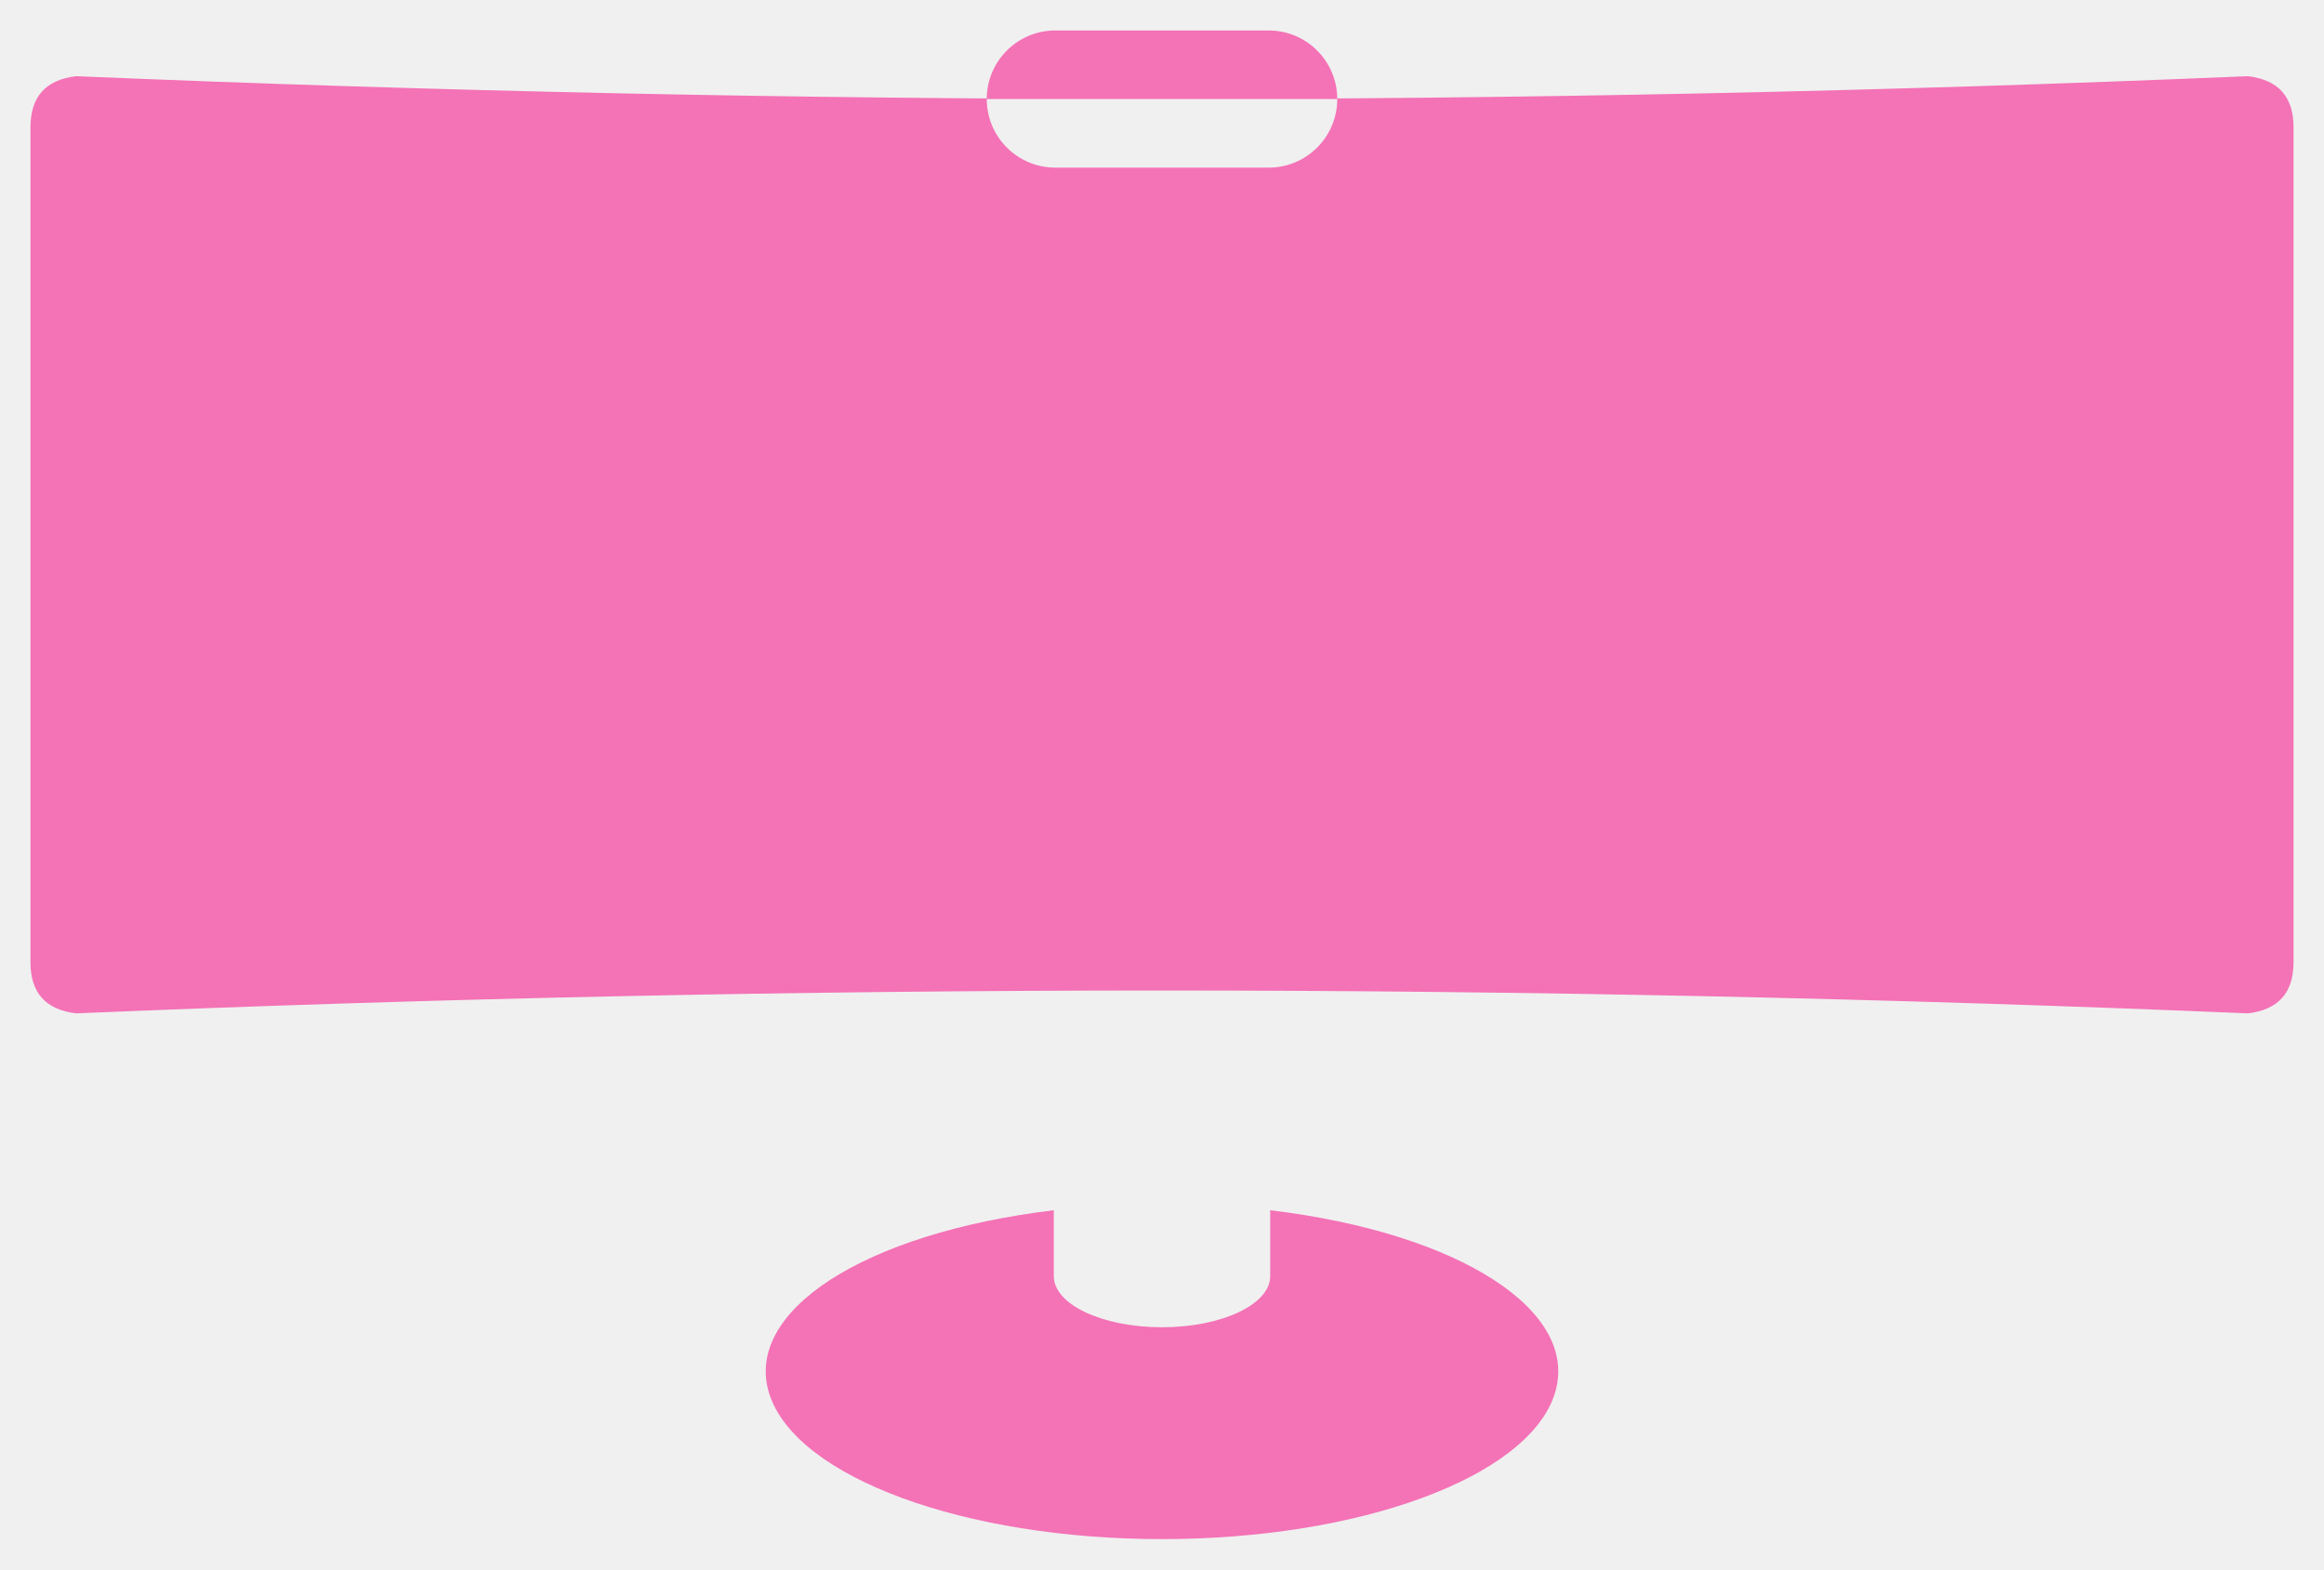
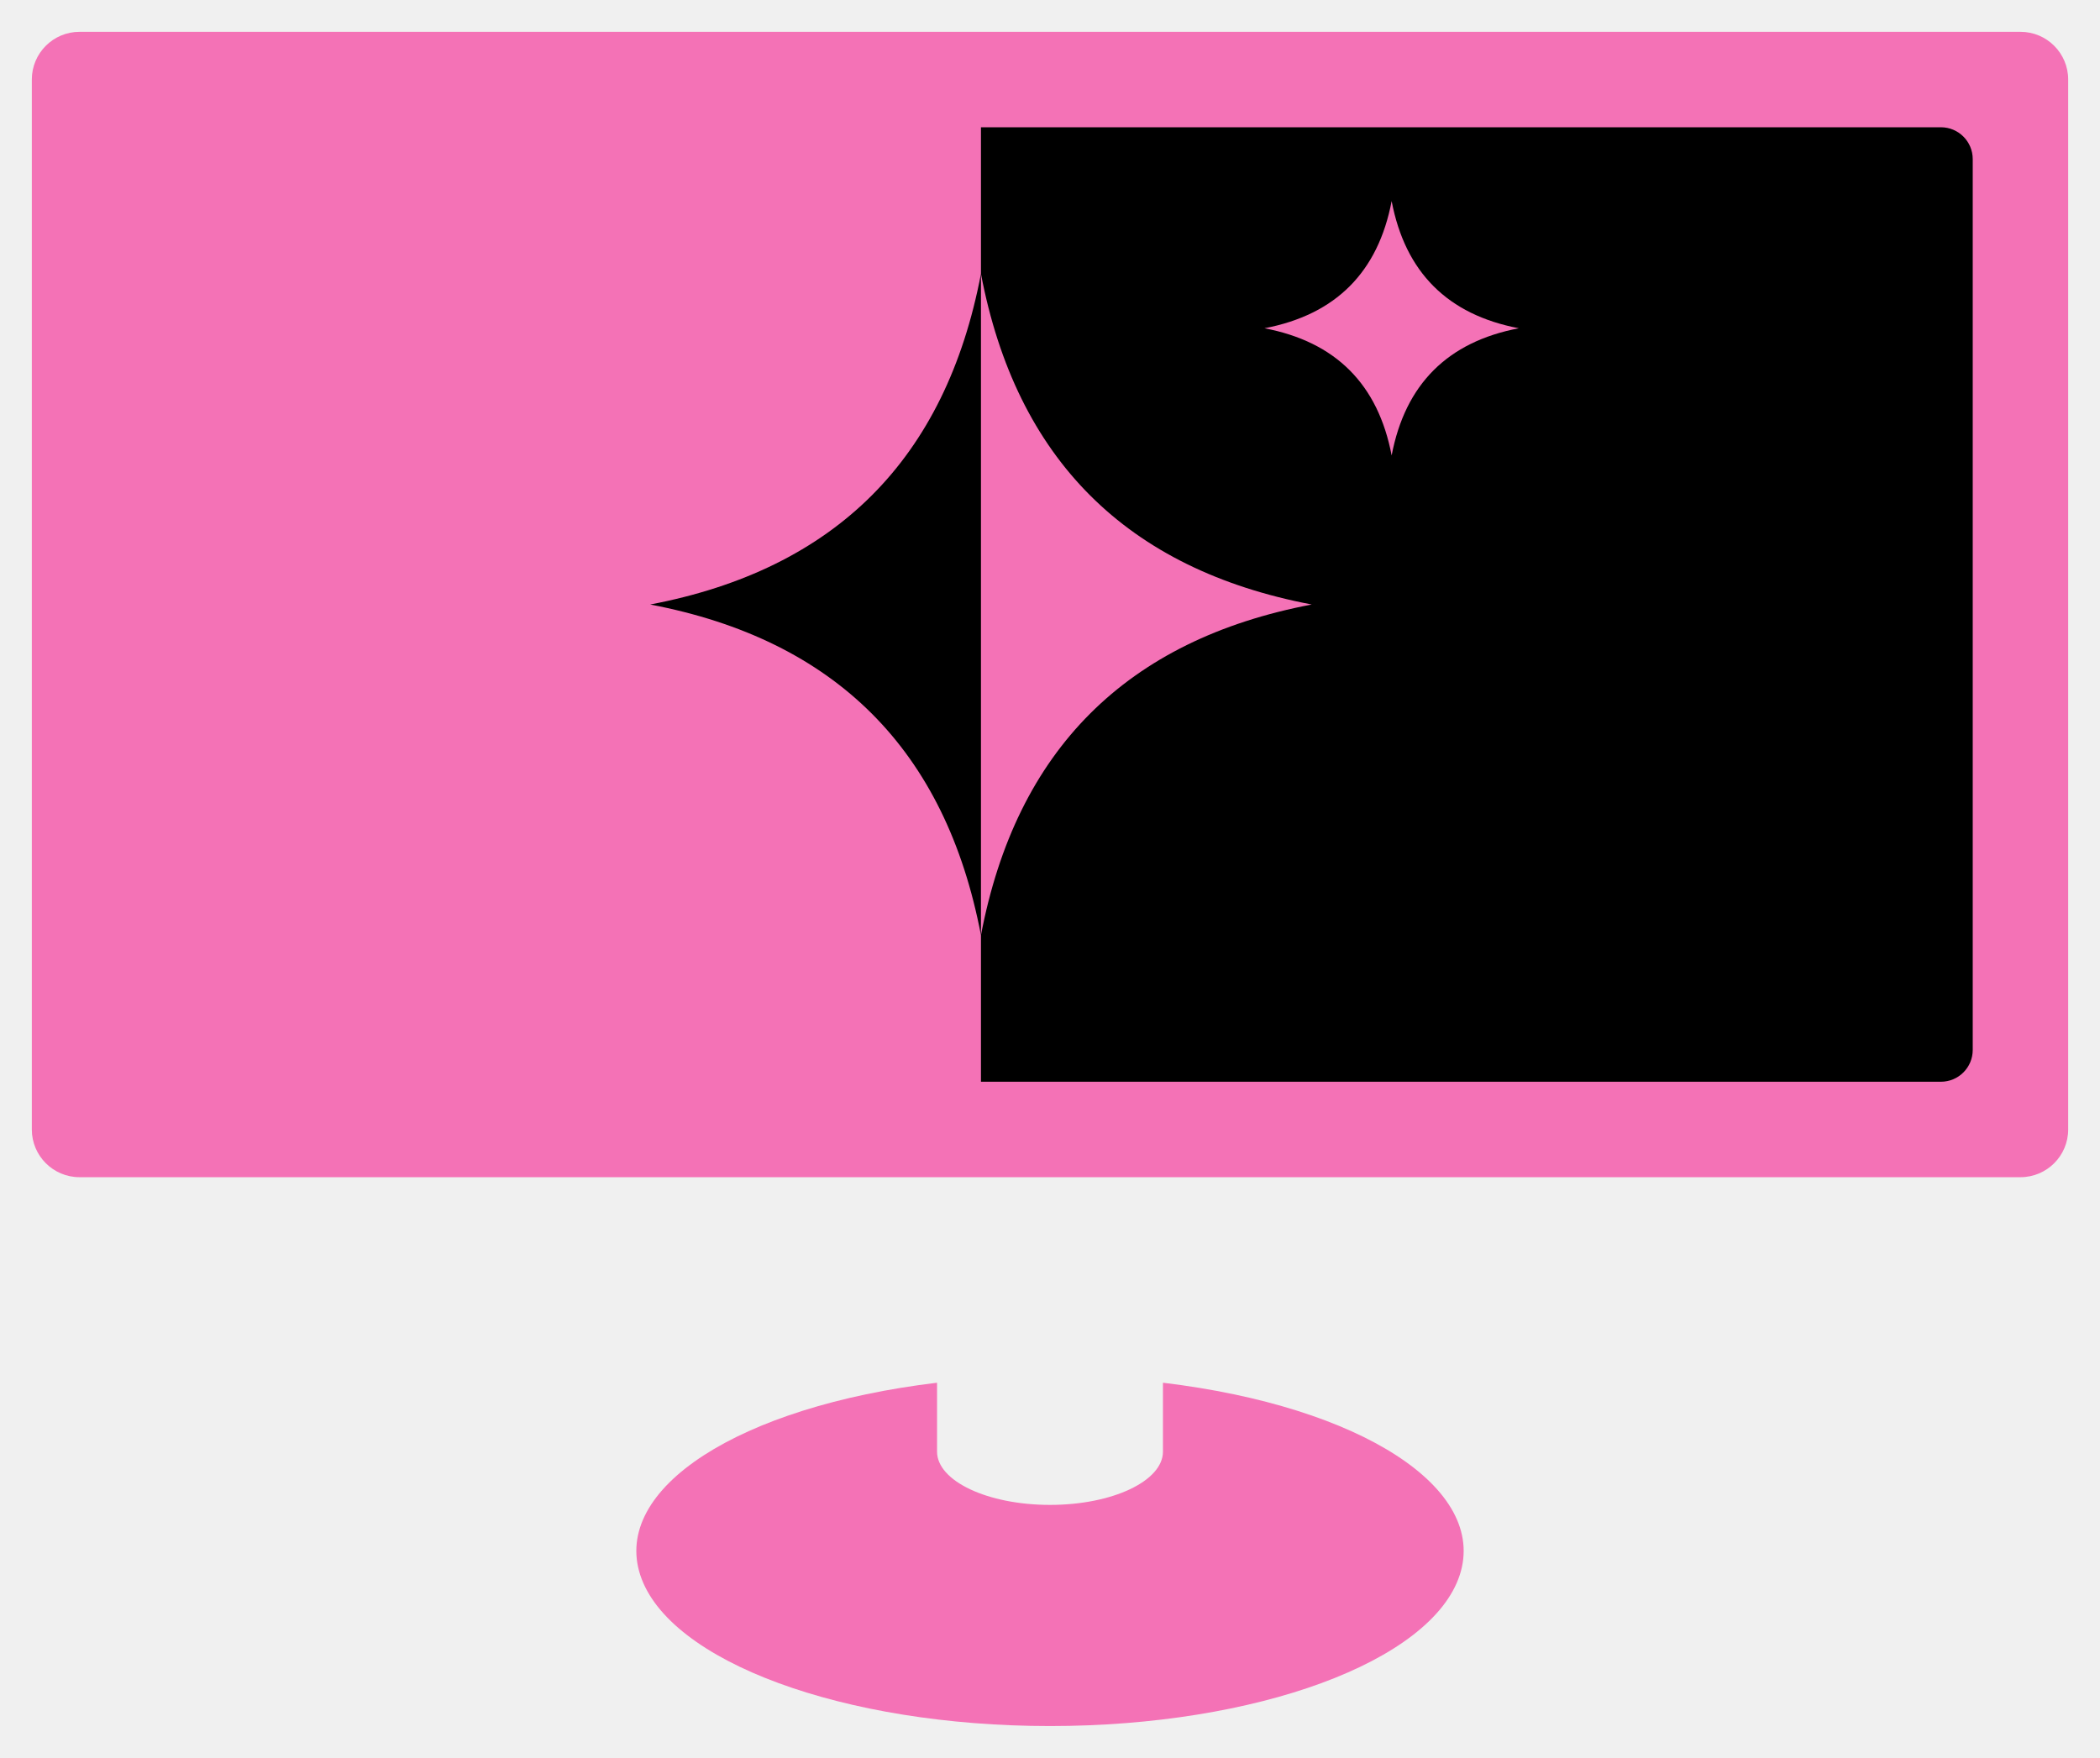
- <svg xmlns="http://www.w3.org/2000/svg" viewBox="47 110 305 206">
-   <defs>
-     <mask id="st-lens" maskUnits="userSpaceOnUse" x="0" y="0" width="400" height="400">
-       <rect width="400" height="400" fill="#fff" />
-       <path d="M176.5,123 A9,9 0 0 0 185.5,132 L213.5,132 A9,9 0 0 0 222.5,123 Z" fill="#000" />
-     </mask>
-   </defs>
-   <g mask="url(#st-lens)">
-     <path fill="#f472b6" d="M176.5,123.6 L176.5,123 A9,9 0 0 1 185.5,114 L213.5,114 A9,9 0 0 1 222.5,123 L222.5,123.6 Z" />
-     <path fill="#f472b6" d="M57,120 Q199.5,126 342,120 Q348,120.7 348,126.7 L348,236.3 Q348,242.3 342,243 Q199.5,237 57,243 Q51,242.3 51,236.3 L51,126.7 Q51,120.7 57,120 Z" />
-   </g>
-   <path fill="#f472b6" d="M185.30,268.84 L185.30,277.50 A14.2,6.7 0 0 0 213.70,277.50 L213.70,268.84 A52,22 0 1 1 185.30,268.84 Z" />
+ <svg xmlns="http://www.w3.org/2000/svg" viewBox="67.5 116 264 221">
+   <rect x="82.5" y="131" width="234" height="122" rx="5" fill="#000" />
+   <path fill="#f472b6" fill-rule="evenodd" d="M77.5,120 H321.5 A6,6 0 0 1 327.5,126 V258 A6,6 0 0 1 321.5,264 H77.5 A6,6 0 0 1 71.5,258 V126 A6,6 0 0 1 77.5,120 Z M87.5,132 H311.5 A4,4 0 0 1 315.5,136 V248 A4,4 0 0 1 311.5,252 H87.5 A4,4 0 0 1 83.5,248 V136 A4,4 0 0 1 87.5,132 Z" />
+   <path fill="#f472b6" fill-rule="evenodd" d="M82,131 H190.82 V253 H82 Z M190.82,150.42 L190.82,233.58 Q184.17,198.65 149.24,192.00 Q184.17,185.35 190.82,150.42 Z" />
+   <path fill="#f472b6" d="M190.82,150.42 Q197.47,185.35 232.40,192.00 Q197.47,198.65 190.82,233.58 Z" />
+   <path fill="#f472b6" d="M242.45,141.28 Q245.01,154.71 258.44,157.27 Q245.01,159.83 242.45,173.26 Q239.89,159.83 226.46,157.27 Q239.89,154.71 242.45,141.28 Z" />
+   <path fill="#f472b6" d="M185.30,289.84 L185.30,298.50 A14.2,6.7 0 0 0 213.70,298.50 L213.70,289.84 A52,22 0 1 1 185.30,289.84 Z" />
</svg>
